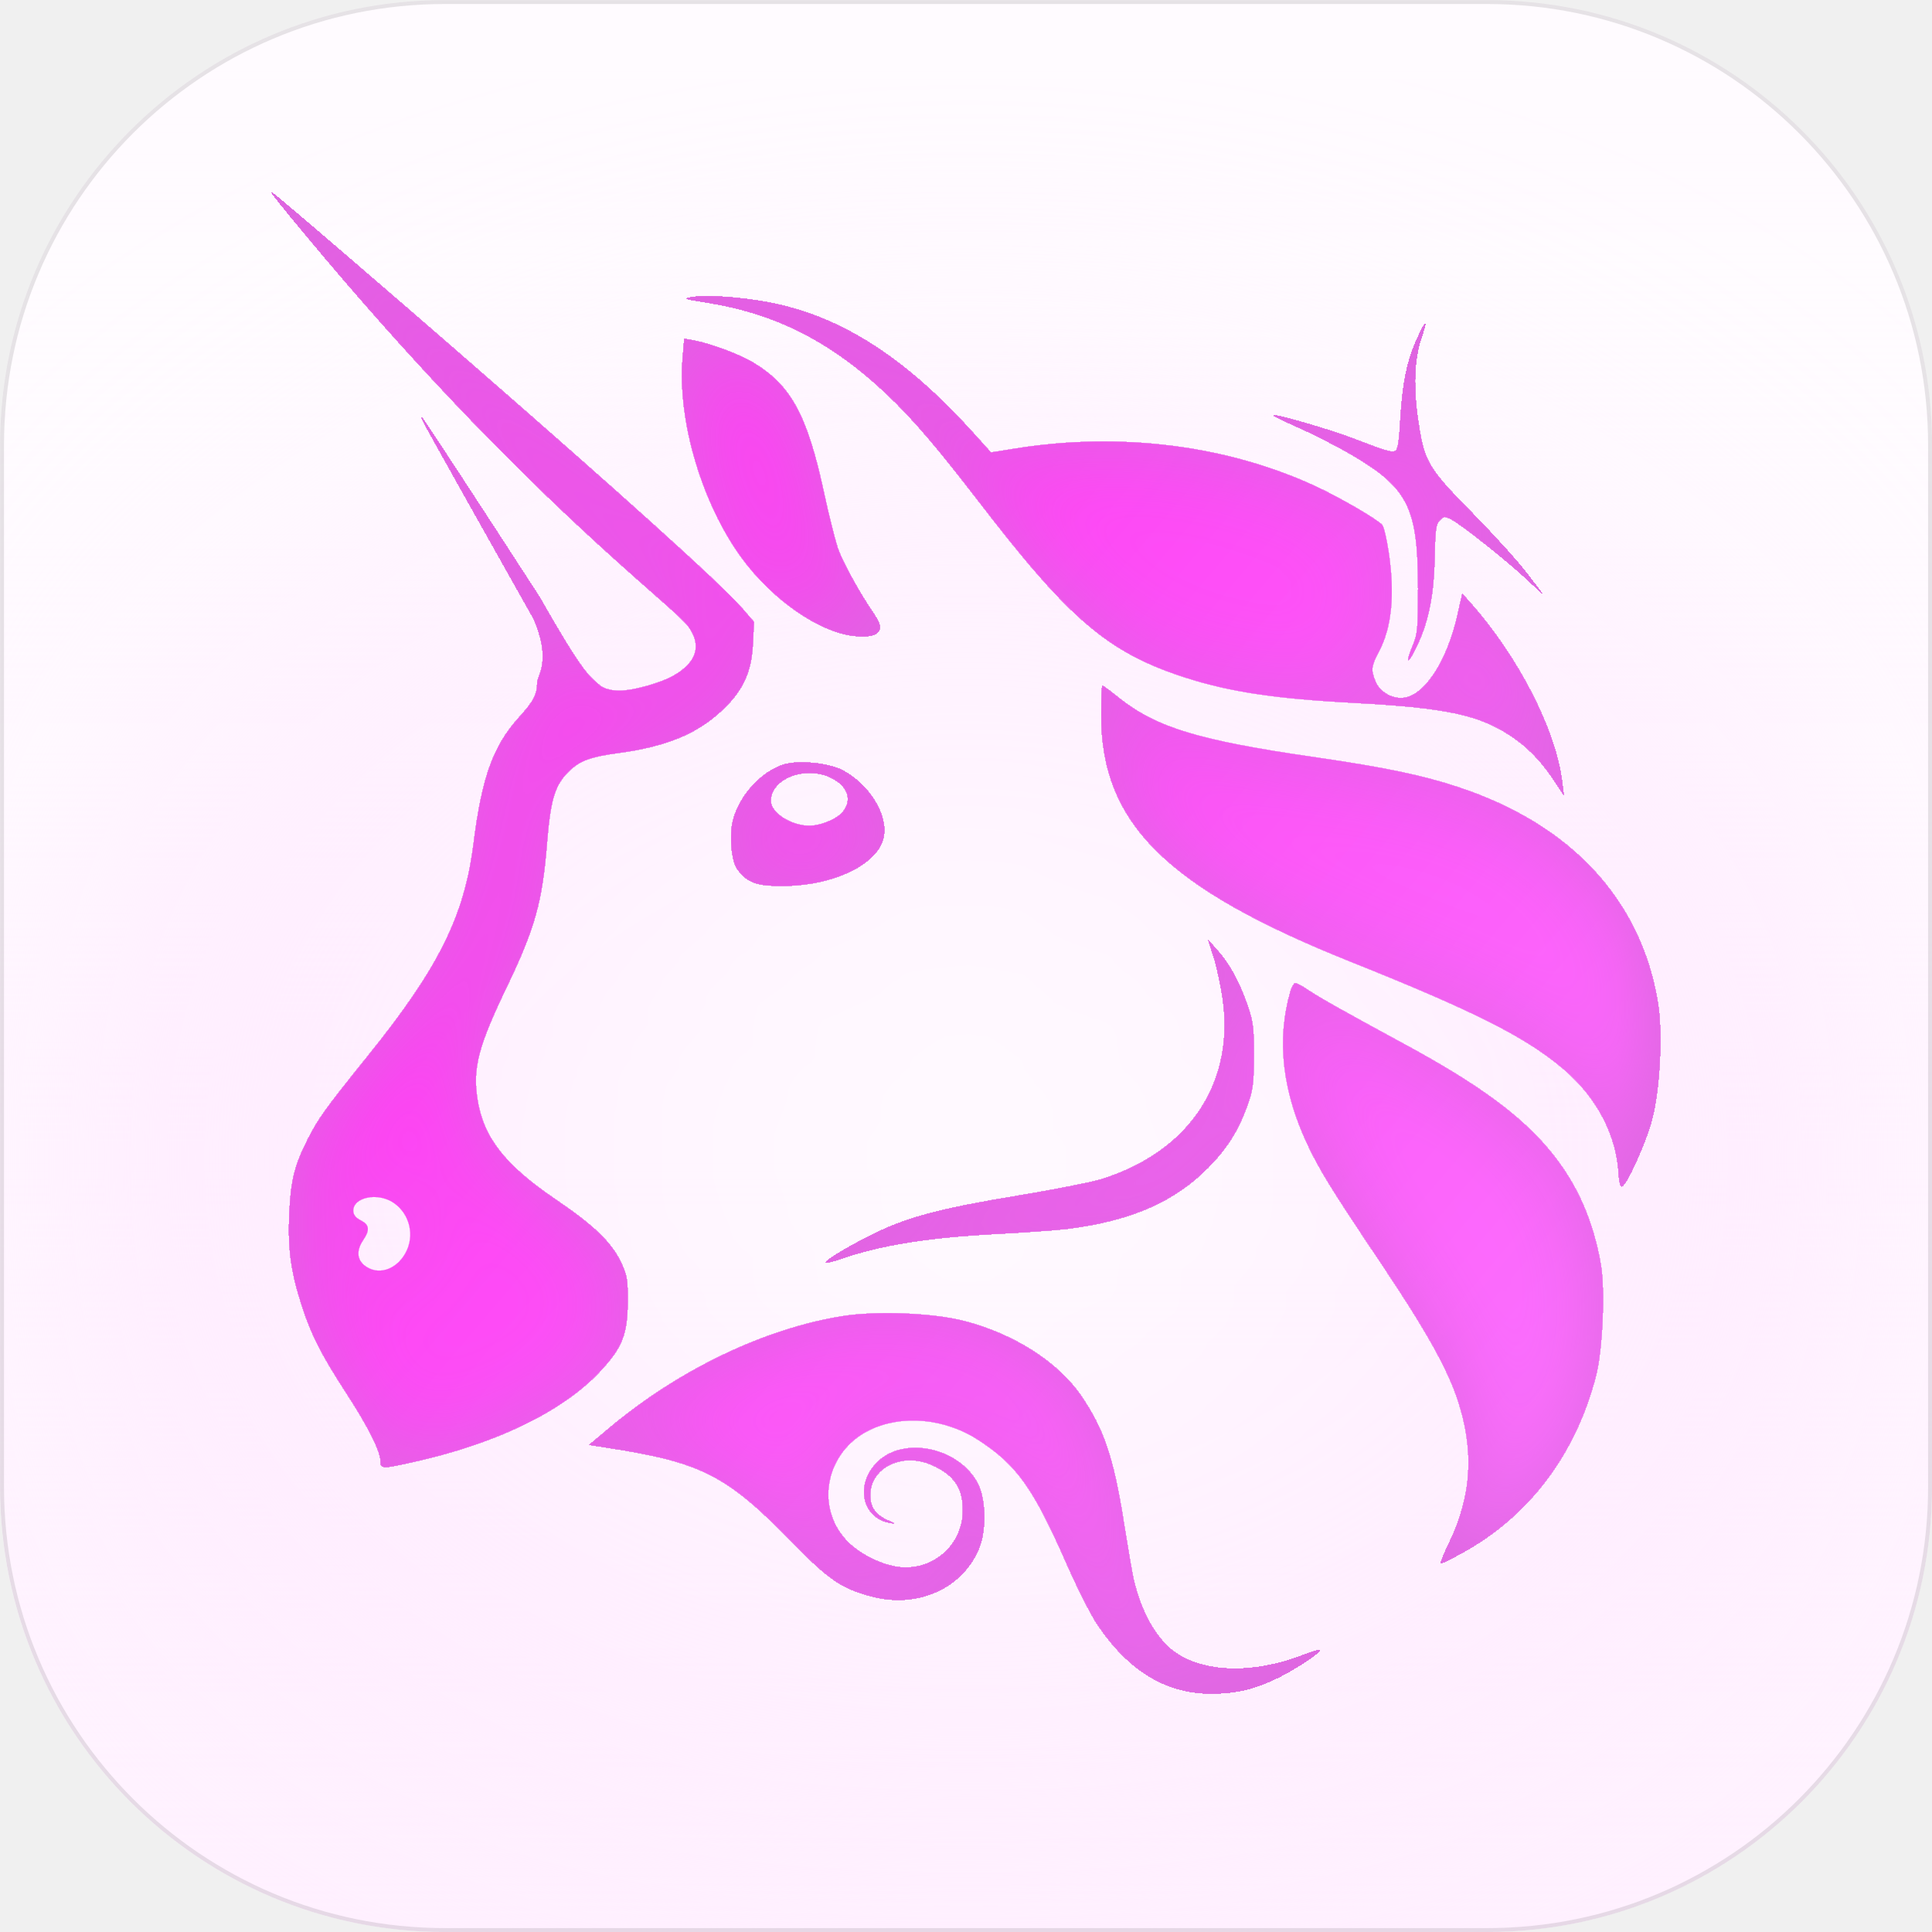
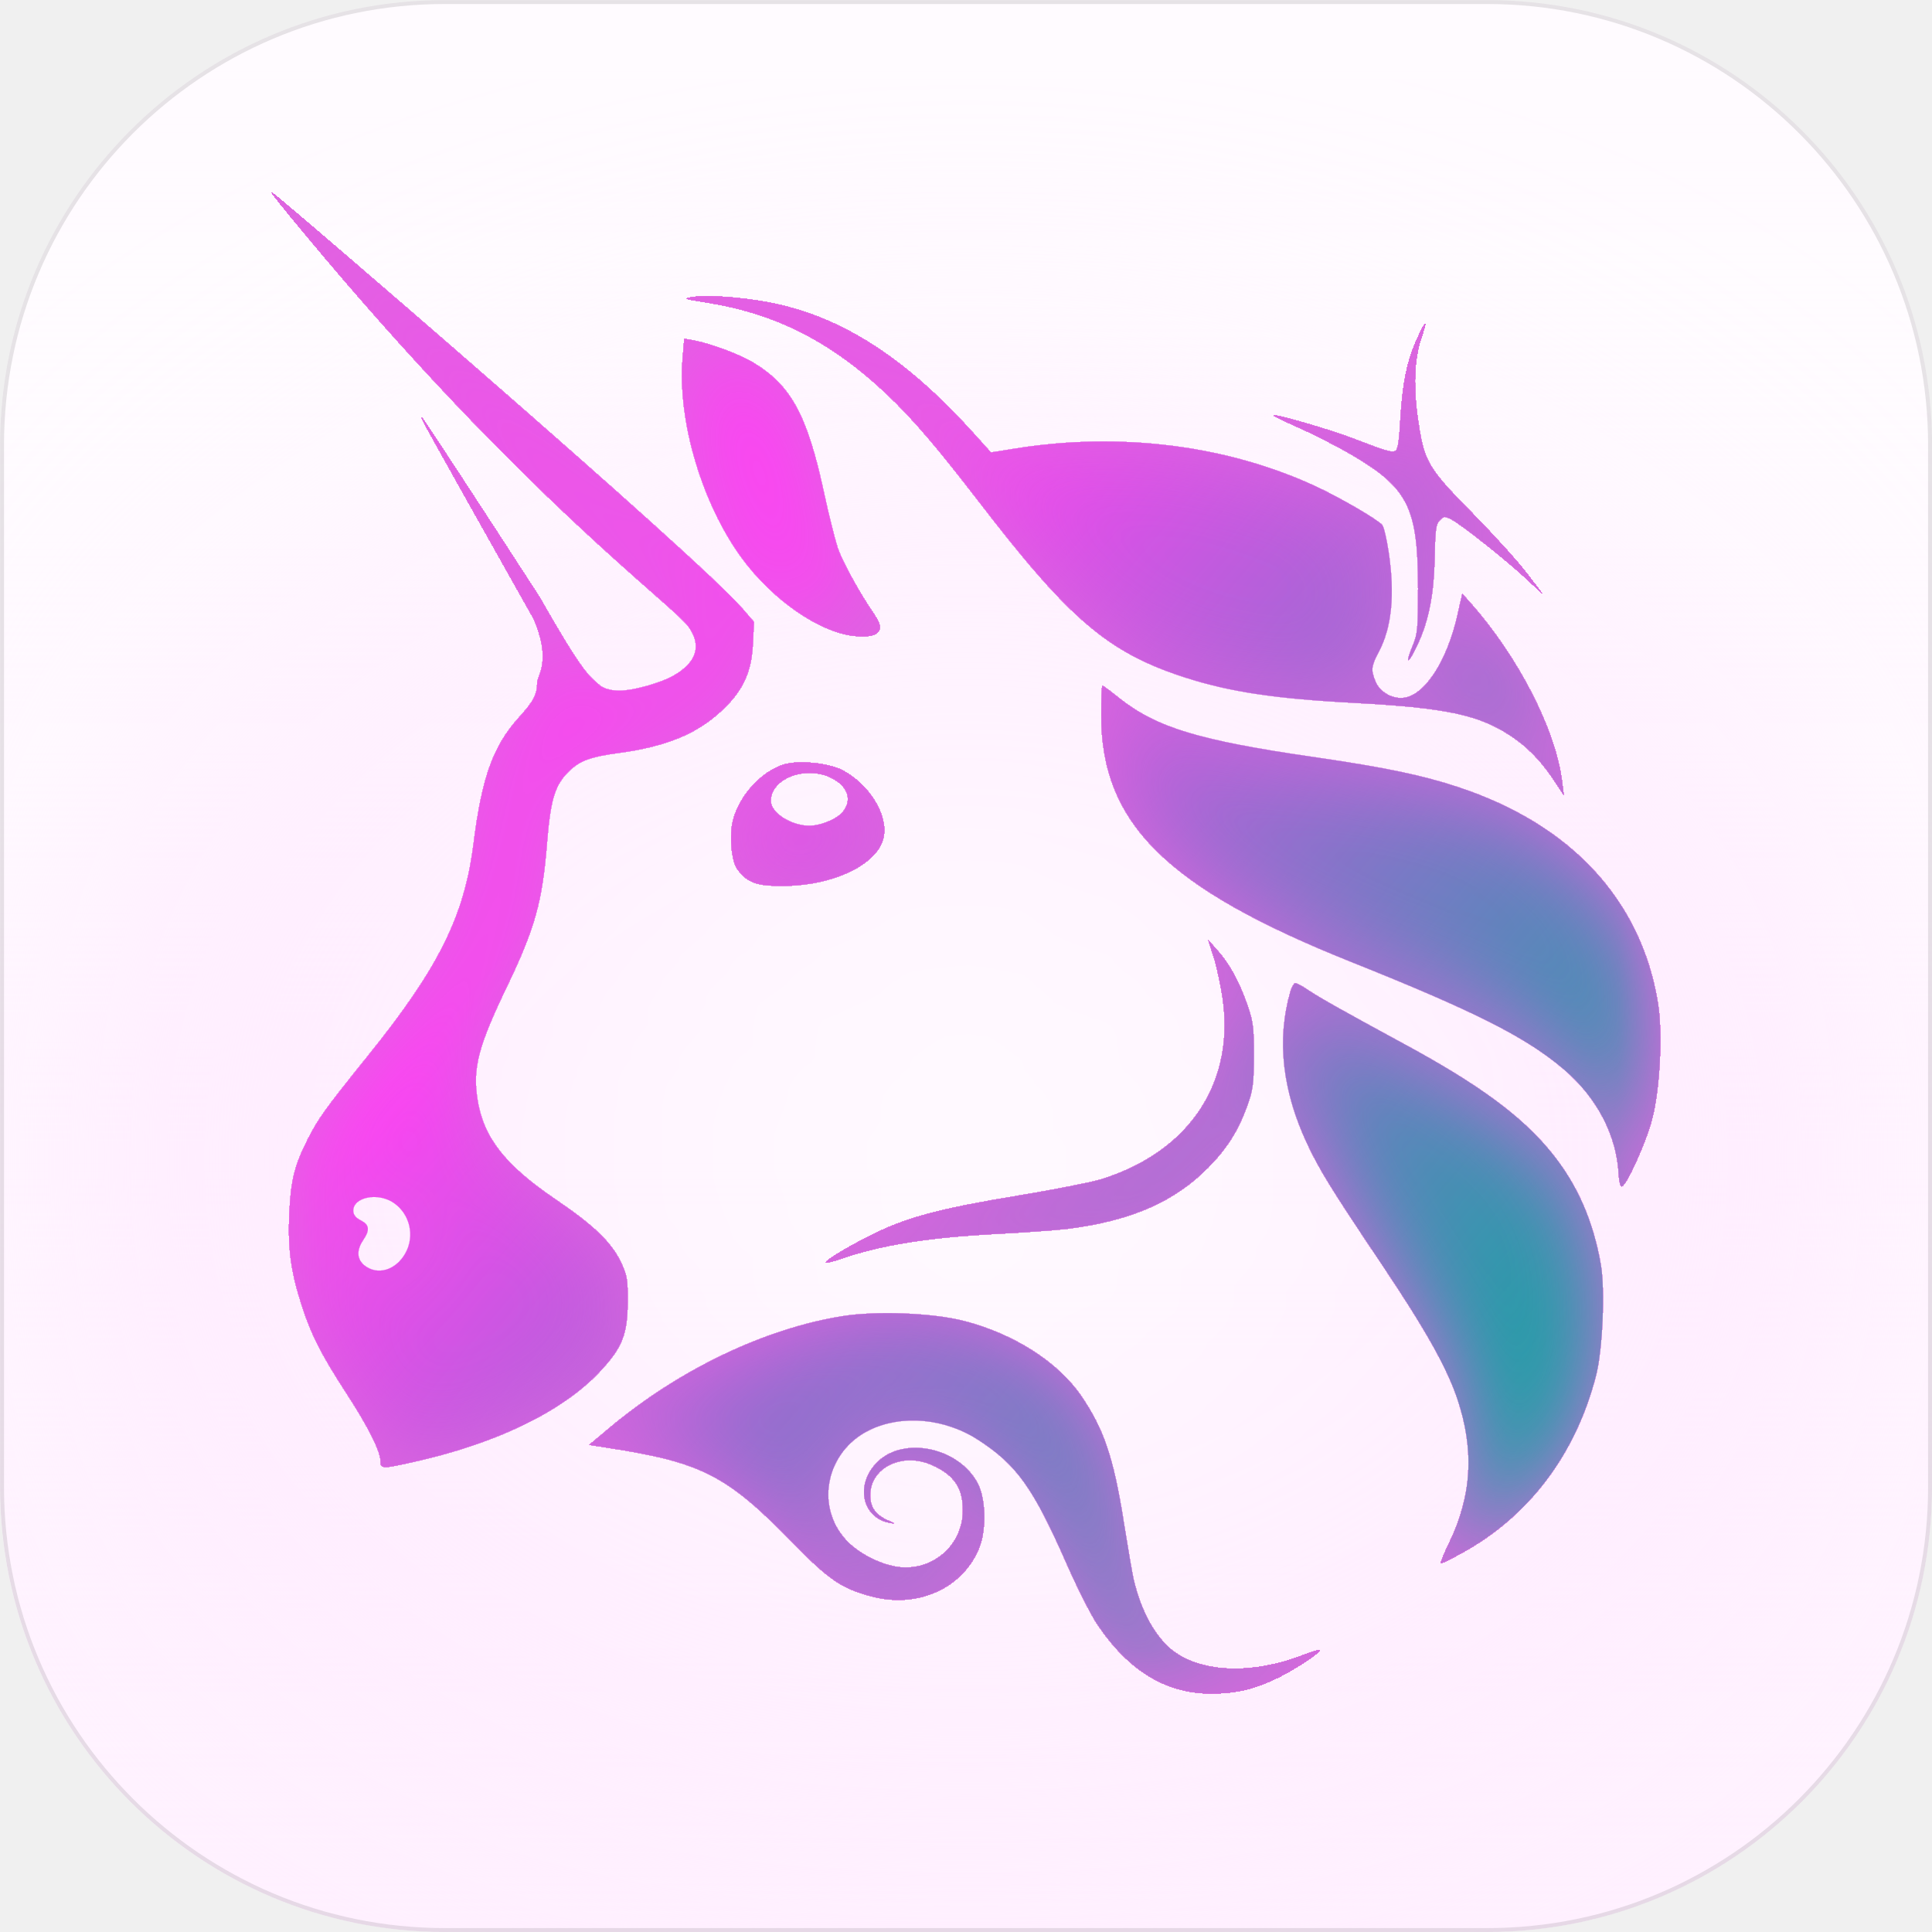
<svg xmlns="http://www.w3.org/2000/svg" width="20" height="20" viewBox="0 0 20 20" fill="none">
  <g clip-path="url(#clip0_2450_35919)">
    <rect width="20" height="20" rx="4.606" fill="#FFFBFF" />
    <rect width="20" height="20" rx="4.606" fill="url(#paint0_linear_2450_35919)" />
    <g filter="url(#filter0_f_2450_35919)">
      <ellipse cx="10" cy="12" rx="9.667" ry="7.667" fill="url(#paint1_radial_2450_35919)" fill-opacity="0.8" />
    </g>
    <g filter="url(#filter1_i_2450_35919)">
      <path d="M14.497 4.342C14.518 3.975 14.568 3.733 14.669 3.511C14.709 3.424 14.746 3.352 14.752 3.352C14.758 3.352 14.74 3.417 14.713 3.496C14.64 3.71 14.628 4.004 14.679 4.346C14.742 4.779 14.779 4.842 15.239 5.31C15.455 5.53 15.706 5.807 15.797 5.926L15.963 6.142L15.797 5.987C15.595 5.798 15.129 5.43 15.026 5.377C14.957 5.342 14.947 5.342 14.905 5.384C14.866 5.423 14.857 5.482 14.852 5.757C14.843 6.187 14.784 6.463 14.642 6.739C14.566 6.888 14.553 6.856 14.623 6.688C14.675 6.562 14.68 6.507 14.68 6.091C14.679 5.255 14.579 5.054 13.995 4.709C13.847 4.622 13.602 4.496 13.452 4.43C13.302 4.363 13.183 4.305 13.187 4.301C13.204 4.285 13.774 4.45 14.003 4.538C14.345 4.669 14.401 4.686 14.443 4.67C14.47 4.659 14.484 4.579 14.497 4.342Z" fill="url(#paint2_linear_2450_35919)" />
      <path d="M7.284 3.126C7.082 3.094 7.073 3.091 7.168 3.076C7.351 3.048 7.782 3.086 8.08 3.157C8.773 3.32 9.405 3.74 10.079 4.486L10.258 4.684L10.514 4.643C11.593 4.471 12.69 4.608 13.608 5.029C13.861 5.145 14.259 5.376 14.309 5.435C14.325 5.454 14.354 5.576 14.374 5.706C14.442 6.155 14.408 6.499 14.269 6.756C14.194 6.896 14.19 6.94 14.241 7.06C14.281 7.156 14.393 7.227 14.505 7.226C14.733 7.226 14.979 6.86 15.092 6.35L15.138 6.147L15.227 6.248C15.718 6.801 16.104 7.555 16.17 8.092L16.188 8.231L16.105 8.104C15.963 7.885 15.82 7.736 15.637 7.616C15.308 7.399 14.96 7.326 14.037 7.277C13.203 7.234 12.732 7.163 12.264 7.012C11.468 6.754 11.067 6.41 10.122 5.178C9.702 4.631 9.443 4.328 9.185 4.084C8.598 3.53 8.022 3.239 7.284 3.126Z" fill="url(#paint3_linear_2450_35919)" />
      <path d="M7.678 5.776C7.266 5.214 7.012 4.351 7.067 3.707L7.084 3.507L7.178 3.524C7.354 3.556 7.657 3.668 7.798 3.754C8.188 3.989 8.356 4.298 8.528 5.093C8.578 5.325 8.644 5.589 8.674 5.678C8.723 5.821 8.908 6.156 9.058 6.374C9.166 6.531 9.094 6.605 8.855 6.584C8.49 6.551 7.996 6.212 7.678 5.776Z" fill="url(#paint4_linear_2450_35919)" />
      <path d="M13.998 9.962C12.077 9.194 11.4 8.526 11.4 7.4C11.4 7.235 11.406 7.099 11.413 7.099C11.42 7.099 11.494 7.154 11.578 7.221C11.968 7.531 12.404 7.664 13.612 7.839C14.322 7.942 14.723 8.025 15.091 8.147C16.264 8.533 16.99 9.318 17.163 10.386C17.213 10.696 17.184 11.278 17.102 11.585C17.038 11.828 16.841 12.264 16.789 12.281C16.775 12.286 16.761 12.231 16.757 12.156C16.737 11.755 16.533 11.364 16.191 11.072C15.801 10.739 15.278 10.474 13.998 9.962Z" fill="url(#paint5_linear_2450_35919)" />
      <path d="M12.649 10.282C12.625 10.139 12.584 9.958 12.556 9.878L12.508 9.733L12.598 9.834C12.725 9.975 12.824 10.155 12.909 10.394C12.973 10.577 12.98 10.631 12.98 10.928C12.979 11.22 12.971 11.281 12.912 11.446C12.818 11.705 12.701 11.889 12.506 12.087C12.155 12.442 11.704 12.638 11.053 12.72C10.94 12.734 10.61 12.758 10.32 12.773C9.589 12.811 9.108 12.889 8.675 13.04C8.613 13.061 8.558 13.074 8.552 13.069C8.535 13.052 8.829 12.877 9.072 12.761C9.415 12.597 9.756 12.507 10.521 12.381C10.898 12.318 11.288 12.242 11.387 12.212C12.322 11.927 12.803 11.192 12.649 10.282Z" fill="url(#paint6_linear_2450_35919)" />
      <path d="M13.53 11.836C13.275 11.291 13.216 10.764 13.356 10.273C13.371 10.221 13.395 10.178 13.409 10.178C13.424 10.178 13.484 10.21 13.543 10.25C13.661 10.329 13.897 10.461 14.525 10.802C15.31 11.226 15.757 11.556 16.061 11.932C16.328 12.261 16.492 12.636 16.572 13.093C16.617 13.352 16.59 13.975 16.523 14.236C16.312 15.059 15.822 15.704 15.123 16.081C15.021 16.137 14.929 16.182 14.919 16.182C14.909 16.182 14.946 16.088 15.002 15.973C15.237 15.484 15.264 15.009 15.086 14.48C14.977 14.156 14.755 13.761 14.307 13.093C13.786 12.317 13.658 12.11 13.53 11.836Z" fill="url(#paint7_linear_2450_35919)" />
      <path d="M6.313 14.779C7.026 14.18 7.913 13.755 8.721 13.625C9.07 13.569 9.65 13.591 9.972 13.673C10.489 13.804 10.952 14.099 11.192 14.45C11.427 14.793 11.528 15.091 11.633 15.756C11.675 16.018 11.72 16.282 11.733 16.341C11.812 16.686 11.966 16.961 12.156 17.1C12.458 17.319 12.978 17.333 13.489 17.135C13.576 17.101 13.651 17.078 13.657 17.083C13.675 17.101 13.418 17.273 13.236 17.363C12.991 17.484 12.797 17.531 12.539 17.531C12.07 17.531 11.681 17.294 11.357 16.811C11.293 16.716 11.149 16.432 11.038 16.179C10.695 15.402 10.526 15.165 10.128 14.907C9.782 14.681 9.335 14.641 8.999 14.805C8.558 15.02 8.435 15.58 8.751 15.935C8.876 16.076 9.111 16.198 9.302 16.222C9.66 16.266 9.968 15.995 9.968 15.636C9.968 15.402 9.878 15.269 9.651 15.167C9.34 15.028 9.007 15.191 9.008 15.48C9.009 15.604 9.063 15.681 9.188 15.738C9.268 15.773 9.27 15.776 9.204 15.763C8.92 15.704 8.853 15.363 9.082 15.136C9.357 14.864 9.925 14.984 10.121 15.356C10.203 15.512 10.212 15.822 10.141 16.01C9.981 16.429 9.514 16.65 9.041 16.53C8.718 16.448 8.587 16.36 8.198 15.962C7.523 15.271 7.261 15.137 6.287 14.986L6.101 14.957L6.313 14.779Z" fill="url(#paint8_linear_2450_35919)" />
      <path fill-rule="evenodd" clip-rule="evenodd" d="M3.145 2.407C5.4 5.127 6.953 6.249 7.126 6.486C7.268 6.682 7.214 6.858 6.97 6.996C6.835 7.072 6.555 7.15 6.416 7.15C6.258 7.15 6.203 7.09 6.203 7.09C6.112 7.003 6.06 7.018 5.589 6.188C4.936 5.18 4.389 4.345 4.374 4.331C4.34 4.298 4.34 4.299 5.523 6.402C5.714 6.84 5.561 7.001 5.561 7.063C5.561 7.19 5.526 7.257 5.368 7.432C5.106 7.723 4.988 8.05 4.903 8.728C4.808 9.487 4.541 10.023 3.8 10.941C3.367 11.479 3.296 11.577 3.186 11.794C3.049 12.066 3.011 12.219 2.995 12.563C2.979 12.928 3.011 13.163 3.123 13.511C3.221 13.816 3.323 14.017 3.584 14.42C3.81 14.767 3.94 15.025 3.94 15.126C3.94 15.206 3.956 15.207 4.305 15.128C5.142 14.94 5.822 14.61 6.204 14.205C6.441 13.954 6.496 13.816 6.498 13.473C6.499 13.248 6.491 13.201 6.43 13.072C6.331 12.862 6.15 12.687 5.751 12.416C5.228 12.061 5.004 11.775 4.943 11.382C4.892 11.059 4.951 10.831 5.24 10.229C5.54 9.605 5.614 9.34 5.664 8.711C5.696 8.305 5.741 8.145 5.859 8.016C5.981 7.882 6.091 7.837 6.394 7.796C6.888 7.729 7.203 7.602 7.461 7.365C7.686 7.159 7.78 6.962 7.794 6.664L7.805 6.438L7.68 6.293C7.226 5.767 2.841 1.994 2.813 1.994C2.807 1.994 2.956 2.18 3.145 2.407ZM4.195 12.976C4.298 12.795 4.243 12.563 4.071 12.449C3.909 12.342 3.657 12.393 3.657 12.532C3.657 12.575 3.681 12.606 3.734 12.633C3.824 12.679 3.831 12.731 3.76 12.837C3.688 12.944 3.694 13.038 3.776 13.102C3.909 13.205 4.097 13.149 4.195 12.976Z" fill="url(#paint9_linear_2450_35919)" />
      <path fill-rule="evenodd" clip-rule="evenodd" d="M8.117 7.914C7.885 7.985 7.659 8.229 7.59 8.485C7.547 8.642 7.571 8.916 7.635 9C7.738 9.137 7.838 9.173 8.107 9.171C8.636 9.168 9.095 8.942 9.148 8.661C9.192 8.43 8.99 8.111 8.712 7.97C8.569 7.898 8.264 7.869 8.117 7.914ZM8.734 8.394C8.816 8.279 8.78 8.155 8.641 8.071C8.378 7.911 7.979 8.043 7.979 8.291C7.979 8.414 8.187 8.548 8.377 8.548C8.504 8.548 8.678 8.473 8.734 8.394Z" fill="url(#paint10_linear_2450_35919)" />
    </g>
  </g>
  <rect x="0.021" y="0.021" width="19.959" height="19.959" rx="4.585" stroke="black" stroke-opacity="0.1" stroke-width="0.041" />
  <defs>
    <filter id="filter0_f_2450_35919" x="-3.167" y="0.833" width="26.333" height="22.333" filterUnits="userSpaceOnUse" color-interpolation-filters="sRGB">
      <feFlood flood-opacity="0" result="BackgroundImageFix" />
      <feBlend mode="normal" in="SourceGraphic" in2="BackgroundImageFix" result="shape" />
      <feGaussianBlur stdDeviation="1.75" result="effect1_foregroundBlur_2450_35919" />
    </filter>
    <filter id="filter1_i_2450_35919" x="2.812" y="1.994" width="14.375" height="15.538" filterUnits="userSpaceOnUse" color-interpolation-filters="sRGB">
      <feFlood flood-opacity="0" result="BackgroundImageFix" />
      <feBlend mode="normal" in="SourceGraphic" in2="BackgroundImageFix" result="shape" />
      <feColorMatrix in="SourceAlpha" type="matrix" values="0 0 0 0 0 0 0 0 0 0 0 0 0 0 0 0 0 0 127 0" result="hardAlpha" />
      <feOffset />
      <feGaussianBlur stdDeviation="0.472" />
      <feComposite in2="hardAlpha" operator="arithmetic" k2="-1" k3="1" />
      <feColorMatrix type="matrix" values="0 0 0 0 0.865 0 0 0 0 0.401 0 0 0 0 0.875 0 0 0 1 0" />
      <feBlend mode="normal" in2="shape" result="effect1_innerShadow_2450_35919" />
    </filter>
    <linearGradient id="paint0_linear_2450_35919" x1="7.667" y1="20" x2="7.667" y2="0" gradientUnits="userSpaceOnUse">
      <stop stop-color="#FFF1FF" />
      <stop offset="1" stop-color="white" stop-opacity="0" />
    </linearGradient>
    <radialGradient id="paint1_radial_2450_35919" cx="0" cy="0" r="1" gradientUnits="userSpaceOnUse" gradientTransform="translate(10.0123 11.9901) rotate(35.9783) scale(9.71138 9.26994)">
      <stop stop-color="white" />
      <stop offset="1" stop-color="#FFE3FF" />
    </radialGradient>
    <linearGradient id="paint2_linear_2450_35919" x1="16.465" y1="15.099" x2="7.333" y2="7.333" gradientUnits="userSpaceOnUse">
-       <stop stop-color="#FC72FF" />
+       <stop stop-color="#09A89E" />
      <stop offset="1" stop-color="#FF41F4" />
    </linearGradient>
    <linearGradient id="paint3_linear_2450_35919" x1="16.465" y1="15.099" x2="7.333" y2="7.333" gradientUnits="userSpaceOnUse">
-       <stop stop-color="#FC72FF" />
+       <stop stop-color="#09A89E" />
      <stop offset="1" stop-color="#FF41F4" />
    </linearGradient>
    <linearGradient id="paint4_linear_2450_35919" x1="16.465" y1="15.099" x2="7.333" y2="7.333" gradientUnits="userSpaceOnUse">
-       <stop stop-color="#FC72FF" />
+       <stop stop-color="#09A89E" />
      <stop offset="1" stop-color="#FF41F4" />
    </linearGradient>
    <linearGradient id="paint5_linear_2450_35919" x1="16.465" y1="15.099" x2="7.333" y2="7.333" gradientUnits="userSpaceOnUse">
-       <stop stop-color="#FC72FF" />
+       <stop stop-color="#09A89E" />
      <stop offset="1" stop-color="#FF41F4" />
    </linearGradient>
    <linearGradient id="paint6_linear_2450_35919" x1="16.465" y1="15.099" x2="7.333" y2="7.333" gradientUnits="userSpaceOnUse">
-       <stop stop-color="#FC72FF" />
+       <stop stop-color="#09A89E" />
      <stop offset="1" stop-color="#FF41F4" />
    </linearGradient>
    <linearGradient id="paint7_linear_2450_35919" x1="16.465" y1="15.099" x2="7.333" y2="7.333" gradientUnits="userSpaceOnUse">
-       <stop stop-color="#FC72FF" />
+       <stop stop-color="#09A89E" />
      <stop offset="1" stop-color="#FF41F4" />
    </linearGradient>
    <linearGradient id="paint8_linear_2450_35919" x1="16.465" y1="15.099" x2="7.333" y2="7.333" gradientUnits="userSpaceOnUse">
-       <stop stop-color="#FC72FF" />
+       <stop stop-color="#09A89E" />
      <stop offset="1" stop-color="#FF41F4" />
    </linearGradient>
    <linearGradient id="paint9_linear_2450_35919" x1="16.465" y1="15.099" x2="7.333" y2="7.333" gradientUnits="userSpaceOnUse">
-       <stop stop-color="#FC72FF" />
+       <stop stop-color="#09A89E" />
      <stop offset="1" stop-color="#FF41F4" />
    </linearGradient>
    <linearGradient id="paint10_linear_2450_35919" x1="16.465" y1="15.099" x2="7.333" y2="7.333" gradientUnits="userSpaceOnUse">
-       <stop stop-color="#FC72FF" />
+       <stop stop-color="#09A89E" />
      <stop offset="1" stop-color="#FF41F4" />
    </linearGradient>
    <clipPath id="clip0_2450_35919">
      <rect width="20" height="20" rx="4.606" fill="white" />
    </clipPath>
  </defs>
</svg>
